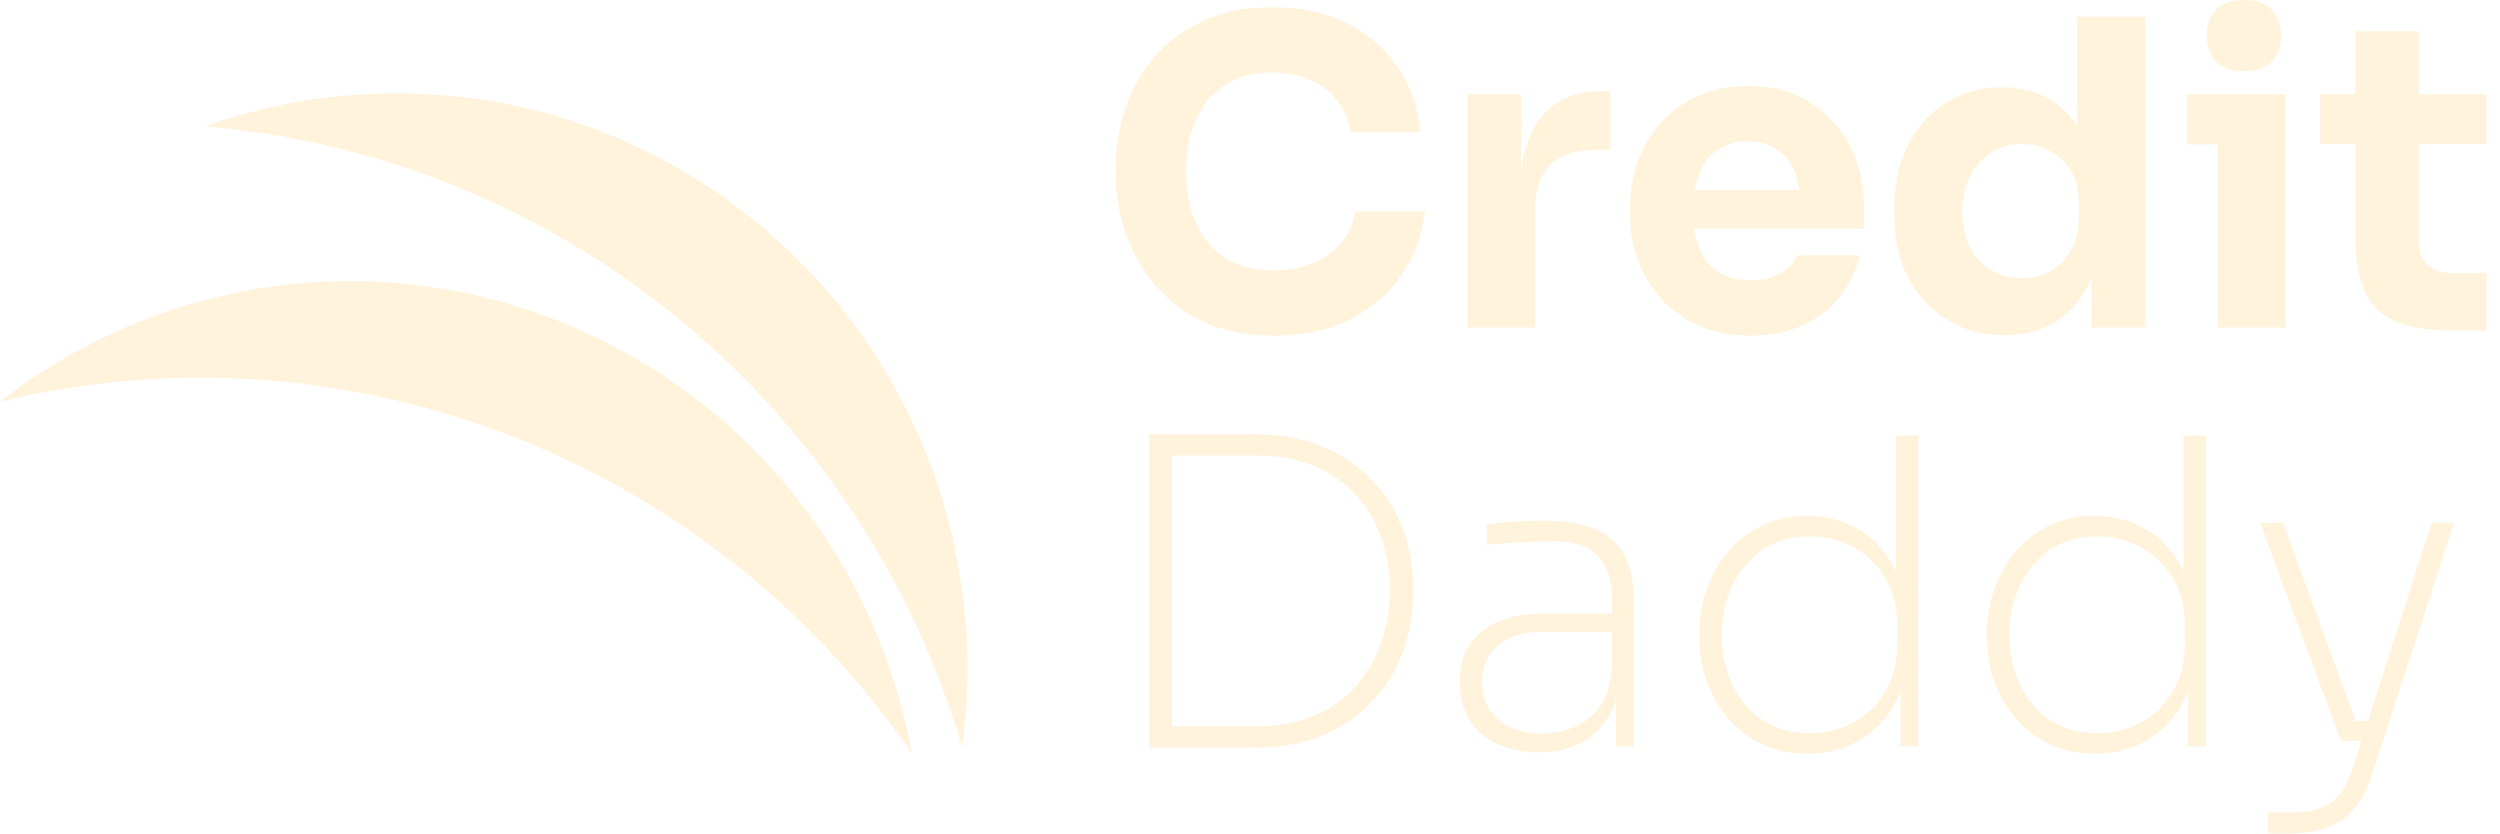
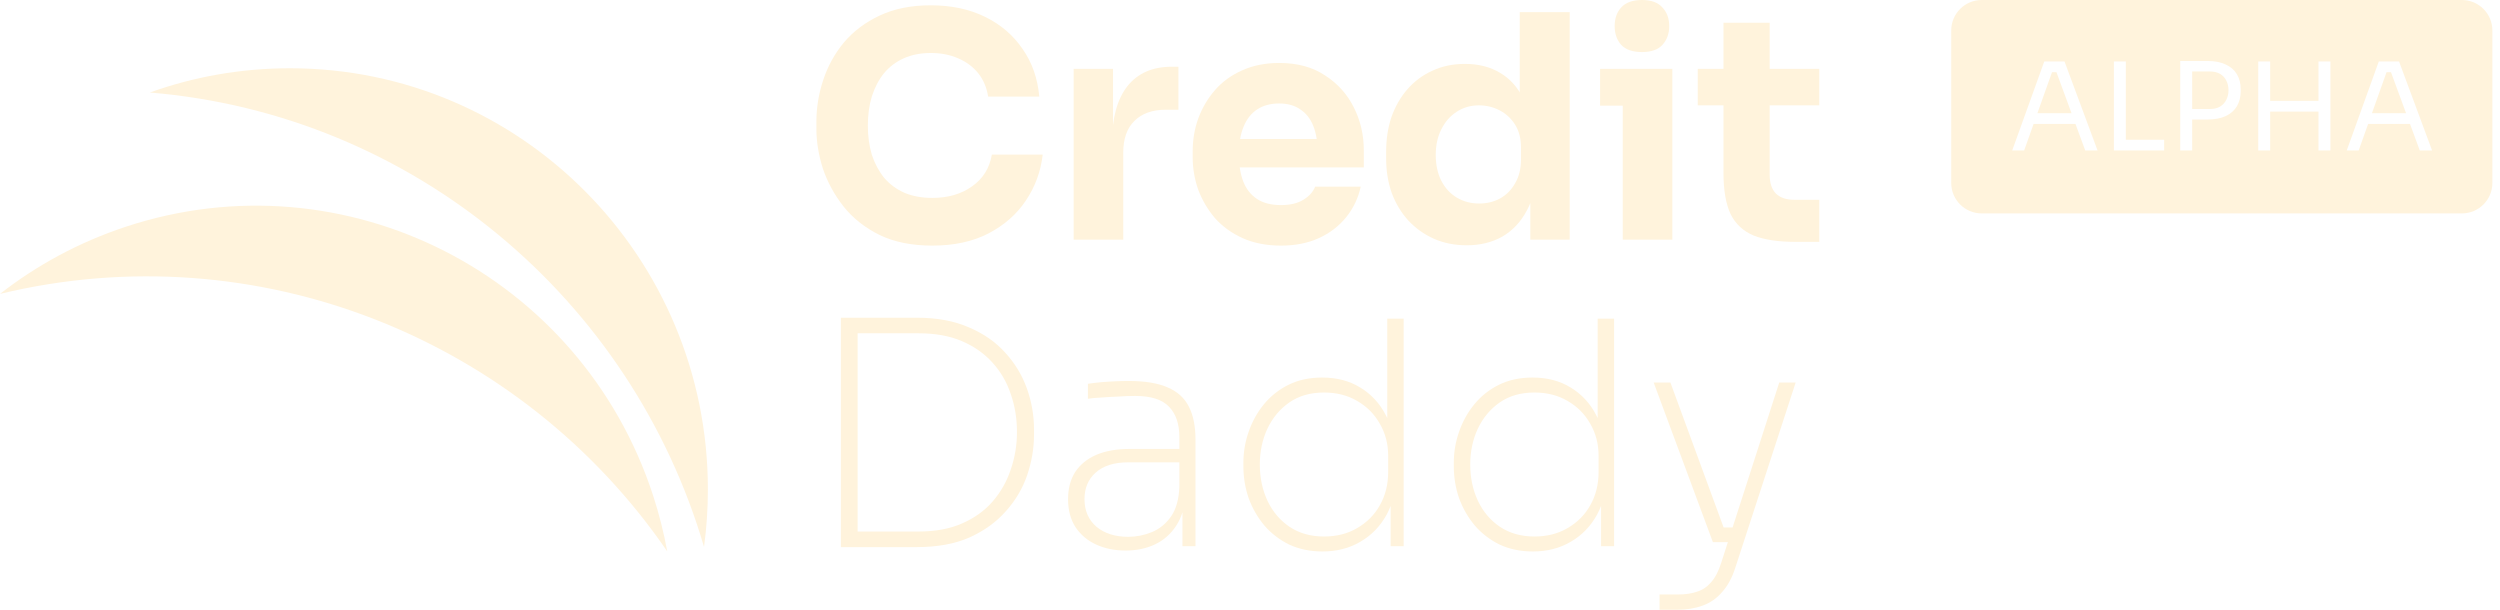
- <svg xmlns="http://www.w3.org/2000/svg" width="120" height="40" viewBox="0 0 120 40" fill="none">
-   <g id="Vector">
-     <path d="M9.827 6.069C27.129 7.499 41.423 19.627 46.184 35.877C46.351 34.644 46.437 33.385 46.437 32.106C46.437 16.848 34.162 4.478 19.02 4.478C15.795 4.478 12.7 5.039 9.827 6.069Z" fill="#FFF3DC" />
-     <path d="M0 19.28C16.881 15.199 34.217 22.228 43.771 36.17C43.547 34.946 43.24 33.723 42.844 32.508C38.12 18.01 22.628 10.117 8.241 14.878C5.178 15.892 2.411 17.397 0 19.28Z" fill="#FFF3DC" />
-     <path d="M61.161 16.112C59.819 16.112 58.666 15.88 57.704 15.417C56.741 14.94 55.955 14.319 55.345 13.556C54.734 12.779 54.28 11.947 53.982 11.062C53.697 10.162 53.555 9.289 53.555 8.444V7.995C53.555 7.068 53.704 6.154 54.002 5.255C54.301 4.341 54.755 3.517 55.365 2.781C55.989 2.045 56.768 1.459 57.704 1.022C58.653 0.573 59.771 0.348 61.059 0.348C62.402 0.348 63.588 0.6 64.618 1.104C65.649 1.608 66.469 2.31 67.079 3.21C67.703 4.096 68.069 5.139 68.177 6.338H64.822C64.727 5.739 64.51 5.227 64.171 4.805C63.832 4.382 63.391 4.055 62.849 3.823C62.32 3.592 61.724 3.476 61.059 3.476C60.395 3.476 59.805 3.592 59.29 3.823C58.775 4.055 58.341 4.382 57.989 4.805C57.65 5.227 57.385 5.732 57.195 6.318C57.019 6.89 56.931 7.531 56.931 8.24C56.931 8.935 57.019 9.576 57.195 10.162C57.385 10.734 57.656 11.239 58.009 11.675C58.375 12.098 58.822 12.425 59.351 12.656C59.88 12.874 60.483 12.983 61.161 12.983C62.191 12.983 63.059 12.731 63.764 12.227C64.483 11.723 64.917 11.027 65.066 10.141H68.401C68.279 11.232 67.913 12.234 67.303 13.147C66.706 14.047 65.886 14.769 64.842 15.314C63.812 15.846 62.585 16.112 61.161 16.112Z" fill="#FFF3DC" />
-     <path d="M70.431 15.723V4.519H73.014V9.324H72.953C72.953 7.742 73.285 6.522 73.949 5.664C74.627 4.805 75.603 4.376 76.878 4.376H77.305V7.197H76.492C75.597 7.197 74.905 7.442 74.417 7.933C73.929 8.41 73.685 9.105 73.685 10.019V15.723H70.431Z" fill="#FFF3DC" />
-     <path d="M84.036 16.112C83.087 16.112 82.246 15.948 81.514 15.621C80.796 15.294 80.192 14.858 79.704 14.312C79.23 13.754 78.864 13.133 78.606 12.452C78.362 11.757 78.24 11.048 78.24 10.325V9.917C78.24 9.167 78.362 8.451 78.606 7.77C78.864 7.074 79.23 6.454 79.704 5.909C80.179 5.364 80.768 4.934 81.474 4.621C82.192 4.294 83.006 4.13 83.914 4.13C85.107 4.13 86.11 4.403 86.924 4.948C87.751 5.48 88.381 6.182 88.815 7.054C89.249 7.913 89.466 8.853 89.466 9.876V10.98H79.602V9.119H87.493L86.436 9.978C86.436 9.31 86.341 8.737 86.151 8.26C85.961 7.783 85.677 7.422 85.297 7.177C84.931 6.918 84.47 6.788 83.914 6.788C83.344 6.788 82.863 6.918 82.47 7.177C82.077 7.436 81.778 7.817 81.575 8.322C81.372 8.812 81.27 9.419 81.27 10.141C81.27 10.809 81.365 11.396 81.555 11.9C81.745 12.39 82.043 12.772 82.45 13.045C82.856 13.317 83.385 13.454 84.036 13.454C84.632 13.454 85.121 13.338 85.5 13.106C85.88 12.874 86.138 12.588 86.273 12.247H89.263C89.1 12.997 88.781 13.665 88.307 14.251C87.832 14.837 87.236 15.294 86.517 15.621C85.799 15.948 84.972 16.112 84.036 16.112Z" fill="#FFF3DC" />
-     <path d="M96.219 16.091C95.432 16.091 94.714 15.948 94.063 15.662C93.425 15.376 92.87 14.98 92.395 14.476C91.921 13.958 91.555 13.351 91.297 12.656C91.053 11.961 90.931 11.211 90.931 10.407V9.937C90.931 9.133 91.046 8.383 91.276 7.688C91.521 6.993 91.866 6.386 92.314 5.868C92.775 5.337 93.324 4.928 93.961 4.641C94.598 4.341 95.31 4.192 96.097 4.192C96.991 4.192 97.764 4.389 98.415 4.784C99.066 5.166 99.574 5.739 99.94 6.502C100.306 7.252 100.51 8.179 100.55 9.283L99.696 8.485V0.797H102.971V15.723H100.388V11.082H100.835C100.794 12.145 100.571 13.052 100.164 13.801C99.771 14.551 99.235 15.123 98.557 15.519C97.879 15.9 97.1 16.091 96.219 16.091ZM97.032 13.351C97.534 13.351 97.988 13.242 98.395 13.024C98.815 12.793 99.147 12.459 99.391 12.023C99.649 11.586 99.778 11.062 99.778 10.448V9.692C99.778 9.092 99.649 8.587 99.391 8.179C99.133 7.77 98.795 7.456 98.374 7.238C97.954 7.02 97.5 6.911 97.012 6.911C96.469 6.911 95.981 7.054 95.547 7.34C95.127 7.613 94.795 7.995 94.551 8.485C94.307 8.962 94.185 9.521 94.185 10.162C94.185 10.816 94.307 11.382 94.551 11.859C94.795 12.336 95.134 12.704 95.568 12.963C96.002 13.222 96.49 13.351 97.032 13.351Z" fill="#FFF3DC" />
-     <path d="M106.451 15.723V4.519H109.705V15.723H106.451ZM104.966 6.931V4.519H109.705V6.931H104.966ZM107.712 3.415C107.102 3.415 106.647 3.258 106.349 2.944C106.064 2.617 105.922 2.208 105.922 1.718C105.922 1.213 106.064 0.804 106.349 0.491C106.647 0.164 107.102 0 107.712 0C108.322 0 108.769 0.164 109.054 0.491C109.352 0.804 109.501 1.213 109.501 1.718C109.501 2.208 109.352 2.617 109.054 2.944C108.769 3.258 108.322 3.415 107.712 3.415Z" fill="#FFF3DC" />
-     <path d="M117.778 15.866C116.653 15.866 115.745 15.73 115.053 15.457C114.362 15.171 113.853 14.701 113.528 14.047C113.216 13.379 113.06 12.479 113.06 11.348V1.493H116.09V11.47C116.09 12.002 116.226 12.411 116.497 12.697C116.782 12.97 117.182 13.106 117.697 13.106H119.344V15.866H117.778ZM111.372 6.911V4.519H119.344V6.911H111.372Z" fill="#FFF3DC" />
-     <path d="M55.873 35.89V34.868H60.266C61.364 34.868 62.313 34.691 63.114 34.336C63.927 33.982 64.598 33.498 65.127 32.885C65.656 32.271 66.049 31.576 66.306 30.799C66.578 30.009 66.713 29.191 66.713 28.346C66.713 27.459 66.578 26.628 66.306 25.851C66.049 25.074 65.649 24.386 65.106 23.786C64.564 23.186 63.893 22.716 63.093 22.375C62.293 22.034 61.351 21.864 60.266 21.864H55.873V20.842H60.144C61.459 20.842 62.598 21.053 63.561 21.476C64.523 21.884 65.317 22.436 65.94 23.132C66.578 23.827 67.052 24.611 67.364 25.483C67.676 26.355 67.832 27.255 67.832 28.182V28.509C67.832 29.395 67.683 30.281 67.384 31.167C67.086 32.039 66.618 32.83 65.981 33.539C65.357 34.248 64.564 34.82 63.602 35.256C62.639 35.679 61.486 35.89 60.144 35.89H55.873ZM55.162 35.89V20.842H56.26V35.89H55.162Z" fill="#FFF3DC" />
-     <path d="M77.569 35.829V32.619H77.366V28.673C77.366 27.814 77.142 27.153 76.695 26.689C76.247 26.212 75.508 25.974 74.478 25.974C74.112 25.974 73.739 25.987 73.359 26.015C72.98 26.028 72.621 26.049 72.282 26.076C71.943 26.09 71.638 26.117 71.367 26.158V25.176C71.638 25.136 71.922 25.101 72.221 25.074C72.532 25.047 72.844 25.026 73.156 25.013C73.468 24.999 73.766 24.992 74.051 24.992C75.122 24.992 75.976 25.136 76.614 25.422C77.251 25.694 77.712 26.117 77.996 26.689C78.281 27.248 78.424 27.964 78.424 28.836V35.829H77.569ZM73.848 36.115C73.129 36.115 72.485 35.986 71.916 35.727C71.346 35.468 70.892 35.086 70.553 34.582C70.228 34.077 70.065 33.464 70.065 32.742C70.065 32.046 70.221 31.453 70.533 30.963C70.858 30.472 71.319 30.097 71.916 29.838C72.526 29.579 73.258 29.45 74.112 29.45H77.468V30.329H74.01C73.088 30.329 72.377 30.554 71.875 31.004C71.387 31.44 71.143 32.019 71.143 32.742C71.143 33.505 71.407 34.111 71.936 34.561C72.465 34.997 73.156 35.215 74.01 35.215C74.539 35.215 75.054 35.113 75.556 34.909C76.058 34.704 76.478 34.364 76.817 33.886C77.156 33.396 77.339 32.742 77.366 31.924L77.773 32.394C77.732 33.225 77.529 33.921 77.163 34.48C76.81 35.025 76.349 35.434 75.78 35.706C75.21 35.979 74.566 36.115 73.848 36.115Z" fill="#FFF3DC" />
-     <path d="M86.752 36.176C85.952 36.176 85.227 36.027 84.576 35.727C83.939 35.413 83.397 34.997 82.949 34.48C82.502 33.948 82.156 33.348 81.912 32.68C81.681 32.012 81.566 31.31 81.566 30.574V30.37C81.566 29.661 81.681 28.979 81.912 28.325C82.142 27.657 82.475 27.057 82.908 26.526C83.356 25.981 83.898 25.551 84.535 25.238C85.173 24.924 85.905 24.767 86.732 24.767C87.694 24.767 88.528 24.985 89.233 25.422C89.952 25.858 90.508 26.458 90.901 27.221C91.308 27.971 91.525 28.829 91.552 29.797L91.003 28.591V20.903H92.081V35.829H91.226V31.065H91.633C91.606 32.087 91.382 32.987 90.962 33.764C90.542 34.527 89.965 35.12 89.233 35.543C88.515 35.965 87.688 36.176 86.752 36.176ZM86.854 35.195C87.681 35.195 88.406 35.011 89.03 34.643C89.667 34.275 90.162 33.778 90.514 33.151C90.881 32.51 91.064 31.78 91.064 30.963V29.899C91.064 29.122 90.881 28.421 90.514 27.794C90.162 27.166 89.667 26.669 89.03 26.301C88.406 25.933 87.681 25.749 86.854 25.749C85.959 25.749 85.2 25.967 84.576 26.403C83.952 26.839 83.471 27.419 83.132 28.141C82.807 28.85 82.644 29.627 82.644 30.472C82.644 31.344 82.814 32.142 83.152 32.864C83.491 33.573 83.973 34.139 84.596 34.561C85.234 34.984 85.986 35.195 86.854 35.195Z" fill="#FFF3DC" />
-     <path d="M100.555 36.176C99.755 36.176 99.03 36.027 98.379 35.727C97.742 35.413 97.2 34.997 96.752 34.48C96.305 33.948 95.959 33.348 95.715 32.68C95.484 32.012 95.369 31.31 95.369 30.574V30.37C95.369 29.661 95.484 28.979 95.715 28.325C95.945 27.657 96.278 27.057 96.712 26.526C97.159 25.981 97.701 25.551 98.338 25.238C98.976 24.924 99.708 24.767 100.535 24.767C101.498 24.767 102.331 24.985 103.036 25.422C103.755 25.858 104.311 26.458 104.704 27.221C105.111 27.971 105.328 28.829 105.355 29.797L104.806 28.591V20.903H105.884V35.829H105.03V31.065H105.436C105.409 32.087 105.185 32.987 104.765 33.764C104.345 34.527 103.769 35.12 103.036 35.543C102.318 35.965 101.491 36.176 100.555 36.176ZM100.657 35.195C101.484 35.195 102.209 35.011 102.833 34.643C103.47 34.275 103.965 33.778 104.318 33.151C104.684 32.51 104.867 31.78 104.867 30.963V29.899C104.867 29.122 104.684 28.421 104.318 27.794C103.965 27.166 103.47 26.669 102.833 26.301C102.209 25.933 101.484 25.749 100.657 25.749C99.762 25.749 99.003 25.967 98.379 26.403C97.755 26.839 97.274 27.419 96.935 28.141C96.61 28.85 96.447 29.627 96.447 30.472C96.447 31.344 96.617 32.142 96.956 32.864C97.294 33.573 97.776 34.139 98.4 34.561C99.037 34.984 99.789 35.195 100.657 35.195Z" fill="#FFF3DC" />
-     <path d="M108.867 40V38.998H110.088C110.562 38.998 110.976 38.937 111.328 38.814C111.681 38.705 111.986 38.501 112.243 38.201C112.515 37.901 112.738 37.471 112.914 36.913L116.718 25.095H117.795L113.83 37.26C113.613 37.928 113.321 38.46 112.955 38.855C112.603 39.264 112.176 39.557 111.674 39.734C111.186 39.911 110.63 40 110.006 40H108.867ZM112.569 35.563V34.602H114.074V35.563H112.569ZM112.365 35.563L108.481 25.095H109.579L113.423 35.563H112.365Z" fill="#FFF3DC" />
-   </g>
+ <svg xmlns="http://www.w3.org/2000/svg" width="164" height="40" viewBox="0 0 164 40" fill="none">
+   <path d="M9.827 6.069C27.129 7.499 41.423 19.627 46.184 35.877C46.351 34.644 46.437 33.385 46.437 32.106C46.437 16.848 34.162 4.478 19.02 4.478C15.795 4.478 12.7 5.039 9.827 6.069Z" fill="#FFF3DC" />
+   <path d="M0 19.28C16.881 15.199 34.217 22.228 43.771 36.17C43.547 34.946 43.24 33.723 42.844 32.508C38.12 18.01 22.628 10.117 8.241 14.878C5.178 15.892 2.411 17.397 0 19.28Z" fill="#FFF3DC" />
+   <path d="M61.161 16.112C59.819 16.112 58.666 15.88 57.704 15.417C56.741 14.94 55.955 14.319 55.345 13.556C54.734 12.779 54.28 11.947 53.982 11.062C53.697 10.162 53.555 9.289 53.555 8.444V7.995C53.555 7.068 53.704 6.154 54.002 5.255C54.301 4.341 54.755 3.517 55.365 2.781C55.989 2.045 56.768 1.459 57.704 1.022C58.653 0.573 59.771 0.348 61.059 0.348C62.402 0.348 63.588 0.6 64.618 1.104C65.649 1.608 66.469 2.31 67.079 3.21C67.703 4.096 68.069 5.139 68.177 6.338H64.822C64.727 5.739 64.51 5.227 64.171 4.805C63.832 4.382 63.391 4.055 62.849 3.823C62.32 3.592 61.724 3.476 61.059 3.476C60.395 3.476 59.805 3.592 59.29 3.823C58.775 4.055 58.341 4.382 57.989 4.805C57.65 5.227 57.385 5.732 57.195 6.318C57.019 6.89 56.931 7.531 56.931 8.24C56.931 8.935 57.019 9.576 57.195 10.162C57.385 10.734 57.656 11.239 58.009 11.675C58.375 12.098 58.822 12.425 59.351 12.656C59.88 12.874 60.483 12.983 61.161 12.983C62.191 12.983 63.059 12.731 63.764 12.227C64.483 11.723 64.917 11.027 65.066 10.141H68.401C68.279 11.232 67.913 12.234 67.303 13.147C66.706 14.047 65.886 14.769 64.842 15.314C63.812 15.846 62.585 16.112 61.161 16.112Z" fill="#FFF3DC" />
+   <path d="M70.431 15.723V4.519H73.014V9.324H72.953C72.953 7.742 73.285 6.522 73.949 5.664C74.627 4.805 75.603 4.376 76.878 4.376H77.305V7.197H76.492C75.597 7.197 74.905 7.442 74.417 7.933C73.929 8.41 73.685 9.105 73.685 10.019V15.723H70.431Z" fill="#FFF3DC" />
+   <path d="M84.036 16.112C83.087 16.112 82.246 15.948 81.514 15.621C80.796 15.294 80.192 14.858 79.704 14.312C79.23 13.754 78.864 13.133 78.606 12.452C78.362 11.757 78.24 11.048 78.24 10.325V9.917C78.24 9.167 78.362 8.451 78.606 7.77C78.864 7.074 79.23 6.454 79.704 5.909C80.179 5.364 80.768 4.934 81.474 4.621C82.192 4.294 83.006 4.13 83.914 4.13C85.107 4.13 86.11 4.403 86.924 4.948C87.751 5.48 88.381 6.182 88.815 7.054C89.249 7.913 89.466 8.853 89.466 9.876V10.98H79.602V9.119H87.493L86.436 9.978C86.436 9.31 86.341 8.737 86.151 8.26C85.961 7.783 85.677 7.422 85.297 7.177C84.931 6.918 84.47 6.788 83.914 6.788C83.344 6.788 82.863 6.918 82.47 7.177C82.077 7.436 81.778 7.817 81.575 8.322C81.372 8.812 81.27 9.419 81.27 10.141C81.27 10.809 81.365 11.396 81.555 11.9C81.745 12.39 82.043 12.772 82.45 13.045C82.856 13.317 83.385 13.454 84.036 13.454C84.632 13.454 85.121 13.338 85.5 13.106C85.88 12.874 86.138 12.588 86.273 12.247H89.263C89.1 12.997 88.781 13.665 88.307 14.251C87.832 14.837 87.236 15.294 86.517 15.621C85.799 15.948 84.972 16.112 84.036 16.112Z" fill="#FFF3DC" />
+   <path d="M96.219 16.091C95.432 16.091 94.714 15.948 94.063 15.662C93.425 15.376 92.87 14.98 92.395 14.476C91.921 13.958 91.555 13.351 91.297 12.656C91.053 11.961 90.931 11.211 90.931 10.407V9.937C90.931 9.133 91.046 8.383 91.276 7.688C91.521 6.993 91.866 6.386 92.314 5.868C92.775 5.337 93.324 4.928 93.961 4.641C94.598 4.341 95.31 4.192 96.097 4.192C96.991 4.192 97.764 4.389 98.415 4.784C99.066 5.166 99.574 5.739 99.94 6.502C100.306 7.252 100.51 8.179 100.55 9.283L99.696 8.485V0.797H102.971V15.723H100.388V11.082H100.835C100.794 12.145 100.571 13.052 100.164 13.801C99.771 14.551 99.235 15.123 98.557 15.519C97.879 15.9 97.1 16.091 96.219 16.091ZM97.032 13.351C97.534 13.351 97.988 13.242 98.395 13.024C98.815 12.793 99.147 12.459 99.391 12.023C99.649 11.586 99.778 11.062 99.778 10.448V9.692C99.778 9.092 99.649 8.587 99.391 8.179C99.133 7.77 98.795 7.456 98.374 7.238C97.954 7.02 97.5 6.911 97.012 6.911C96.469 6.911 95.981 7.054 95.547 7.34C95.127 7.613 94.795 7.995 94.551 8.485C94.307 8.962 94.185 9.521 94.185 10.162C94.185 10.816 94.307 11.382 94.551 11.859C94.795 12.336 95.134 12.704 95.568 12.963C96.002 13.222 96.49 13.351 97.032 13.351Z" fill="#FFF3DC" />
+   <path d="M106.451 15.723V4.519H109.705V15.723H106.451ZM104.966 6.931V4.519H109.705V6.931H104.966ZM107.712 3.415C107.102 3.415 106.647 3.258 106.349 2.944C106.064 2.617 105.922 2.208 105.922 1.718C105.922 1.213 106.064 0.804 106.349 0.491C106.647 0.164 107.102 0 107.712 0C108.322 0 108.769 0.164 109.054 0.491C109.352 0.804 109.501 1.213 109.501 1.718C109.501 2.208 109.352 2.617 109.054 2.944C108.769 3.258 108.322 3.415 107.712 3.415Z" fill="#FFF3DC" />
+   <path d="M117.778 15.866C116.653 15.866 115.745 15.73 115.053 15.457C114.362 15.171 113.853 14.701 113.528 14.047C113.216 13.379 113.06 12.479 113.06 11.348V1.493H116.09V11.47C116.09 12.002 116.226 12.411 116.497 12.697C116.782 12.97 117.182 13.106 117.697 13.106H119.344V15.866H117.778ZM111.372 6.911V4.519H119.344V6.911H111.372Z" fill="#FFF3DC" />
+   <path d="M55.873 35.89V34.868H60.266C61.364 34.868 62.313 34.691 63.114 34.336C63.927 33.982 64.598 33.498 65.127 32.885C65.656 32.271 66.049 31.576 66.306 30.799C66.578 30.009 66.713 29.191 66.713 28.346C66.713 27.459 66.578 26.628 66.306 25.851C66.049 25.074 65.649 24.386 65.106 23.786C64.564 23.186 63.893 22.716 63.093 22.375C62.293 22.034 61.351 21.864 60.266 21.864H55.873V20.842H60.144C61.459 20.842 62.598 21.053 63.561 21.476C64.523 21.884 65.317 22.436 65.94 23.132C66.578 23.827 67.052 24.611 67.364 25.483C67.676 26.355 67.832 27.255 67.832 28.182V28.509C67.832 29.395 67.683 30.281 67.384 31.167C67.086 32.039 66.618 32.83 65.981 33.539C65.357 34.248 64.564 34.82 63.602 35.256C62.639 35.679 61.486 35.89 60.144 35.89H55.873ZM55.162 35.89V20.842H56.26V35.89H55.162Z" fill="#FFF3DC" />
+   <path d="M77.569 35.829V32.619H77.366V28.673C77.366 27.814 77.142 27.153 76.695 26.689C76.247 26.212 75.508 25.974 74.478 25.974C74.112 25.974 73.739 25.987 73.359 26.015C72.98 26.028 72.621 26.049 72.282 26.076C71.943 26.09 71.638 26.117 71.367 26.158V25.176C71.638 25.136 71.922 25.101 72.221 25.074C72.532 25.047 72.844 25.026 73.156 25.013C73.468 24.999 73.766 24.992 74.051 24.992C75.122 24.992 75.976 25.136 76.614 25.422C77.251 25.694 77.712 26.117 77.996 26.689C78.281 27.248 78.424 27.964 78.424 28.836V35.829H77.569ZM73.848 36.115C73.129 36.115 72.485 35.986 71.916 35.727C71.346 35.468 70.892 35.086 70.553 34.582C70.228 34.077 70.065 33.464 70.065 32.742C70.065 32.046 70.221 31.453 70.533 30.963C70.858 30.472 71.319 30.097 71.916 29.838C72.526 29.579 73.258 29.45 74.112 29.45H77.468V30.329H74.01C73.088 30.329 72.377 30.554 71.875 31.004C71.387 31.44 71.143 32.019 71.143 32.742C71.143 33.505 71.407 34.111 71.936 34.561C72.465 34.997 73.156 35.215 74.01 35.215C74.539 35.215 75.054 35.113 75.556 34.909C76.058 34.704 76.478 34.364 76.817 33.886C77.156 33.396 77.339 32.742 77.366 31.924L77.773 32.394C77.732 33.225 77.529 33.921 77.163 34.48C76.81 35.025 76.349 35.434 75.78 35.706C75.21 35.979 74.566 36.115 73.848 36.115Z" fill="#FFF3DC" />
+   <path d="M86.752 36.176C85.952 36.176 85.227 36.027 84.576 35.727C83.939 35.413 83.397 34.997 82.949 34.48C82.502 33.948 82.156 33.348 81.912 32.68C81.681 32.012 81.566 31.31 81.566 30.574V30.37C81.566 29.661 81.681 28.979 81.912 28.325C82.142 27.657 82.475 27.057 82.908 26.526C83.356 25.981 83.898 25.551 84.535 25.238C85.173 24.924 85.905 24.767 86.732 24.767C87.694 24.767 88.528 24.985 89.233 25.422C89.952 25.858 90.508 26.458 90.901 27.221C91.308 27.971 91.525 28.829 91.552 29.797L91.003 28.591V20.903H92.081V35.829H91.226V31.065H91.633C91.606 32.087 91.382 32.987 90.962 33.764C90.542 34.527 89.965 35.12 89.233 35.543C88.515 35.965 87.688 36.176 86.752 36.176ZM86.854 35.195C87.681 35.195 88.406 35.011 89.03 34.643C89.667 34.275 90.162 33.778 90.514 33.151C90.881 32.51 91.064 31.78 91.064 30.963V29.899C91.064 29.122 90.881 28.421 90.514 27.794C90.162 27.166 89.667 26.669 89.03 26.301C88.406 25.933 87.681 25.749 86.854 25.749C85.959 25.749 85.2 25.967 84.576 26.403C83.952 26.839 83.471 27.419 83.132 28.141C82.807 28.85 82.644 29.627 82.644 30.472C82.644 31.344 82.814 32.142 83.152 32.864C83.491 33.573 83.973 34.139 84.596 34.561C85.234 34.984 85.986 35.195 86.854 35.195Z" fill="#FFF3DC" />
+   <path d="M100.555 36.176C99.755 36.176 99.03 36.027 98.379 35.727C97.742 35.413 97.2 34.997 96.752 34.48C96.305 33.948 95.959 33.348 95.715 32.68C95.484 32.012 95.369 31.31 95.369 30.574V30.37C95.369 29.661 95.484 28.979 95.715 28.325C95.945 27.657 96.278 27.057 96.712 26.526C97.159 25.981 97.701 25.551 98.338 25.238C98.976 24.924 99.708 24.767 100.535 24.767C101.498 24.767 102.331 24.985 103.036 25.422C103.755 25.858 104.311 26.458 104.704 27.221C105.111 27.971 105.328 28.829 105.355 29.797L104.806 28.591V20.903H105.884V35.829H105.03V31.065H105.436C105.409 32.087 105.185 32.987 104.765 33.764C104.345 34.527 103.769 35.12 103.036 35.543C102.318 35.965 101.491 36.176 100.555 36.176ZM100.657 35.195C101.484 35.195 102.209 35.011 102.833 34.643C103.47 34.275 103.965 33.778 104.318 33.151C104.684 32.51 104.867 31.78 104.867 30.963V29.899C104.867 29.122 104.684 28.421 104.318 27.794C103.965 27.166 103.47 26.669 102.833 26.301C102.209 25.933 101.484 25.749 100.657 25.749C99.762 25.749 99.003 25.967 98.379 26.403C97.755 26.839 97.274 27.419 96.935 28.141C96.61 28.85 96.447 29.627 96.447 30.472C96.447 31.344 96.617 32.142 96.956 32.864C97.294 33.573 97.776 34.139 98.4 34.561C99.037 34.984 99.789 35.195 100.657 35.195Z" fill="#FFF3DC" />
+   <path d="M108.867 40V38.998H110.088C110.562 38.998 110.976 38.937 111.328 38.814C111.681 38.705 111.986 38.501 112.243 38.201C112.515 37.901 112.738 37.471 112.914 36.913L116.718 25.095H117.795L113.83 37.26C113.613 37.928 113.321 38.46 112.955 38.855C112.603 39.264 112.176 39.557 111.674 39.734C111.186 39.911 110.63 40 110.006 40H108.867ZM112.569 35.563V34.602H114.074V35.563H112.569ZM112.365 35.563L108.481 25.095H109.579L113.423 35.563H112.365Z" fill="#FFF3DC" />
+   <path d="M143.806 7.152H144.95C145.228 7.152 145.457 7.099 145.638 6.992C145.82 6.88 145.956 6.731 146.046 6.544C146.142 6.357 146.19 6.149 146.19 5.92C146.19 5.685 146.142 5.475 146.046 5.288C145.956 5.101 145.82 4.955 145.638 4.848C145.457 4.741 145.228 4.688 144.95 4.688H143.806V7.152Z" fill="#FFF3DC" />
+   <path d="M134.903 4.736L135.891 7.424H133.655L134.612 4.736H134.903Z" fill="#FFF3DC" />
+   <path d="M157.837 7.424L156.848 4.736H156.557L155.6 7.424H157.837Z" fill="#FFF3DC" />
+   <path fill-rule="evenodd" clip-rule="evenodd" d="M130 0C128.895 0 128 0.895 128 2V12C128 13.105 128.895 14 130 14H161.5C162.605 14 163.5 13.105 163.5 12V2C163.5 0.895 162.605 0 161.5 0H130ZM143.806 7.84V9.872H143.022V4H144.806C145.286 4 145.686 4.077 146.006 4.232C146.332 4.381 146.577 4.595 146.742 4.872C146.908 5.149 146.99 5.477 146.99 5.856V5.984C146.99 6.357 146.908 6.685 146.742 6.968C146.577 7.245 146.332 7.461 146.006 7.616C145.686 7.765 145.286 7.84 144.806 7.84H143.806ZM132 9.872L134.104 4.032H135.432L137.6 9.872H136.792L136.15 8.128H133.405L132.784 9.872H132ZM138.671 9.872V4.032H139.455V9.168H141.967V9.872H138.671ZM152.092 9.872V7.32H148.924V9.872H148.14V4.032H148.924V6.616H152.092V4.032H152.876V9.872H152.092ZM156.049 4.032L153.945 9.872H154.729L155.35 8.128H158.096L158.737 9.872H159.545L157.377 4.032H156.049Z" fill="#FFF3DC" />
</svg>
